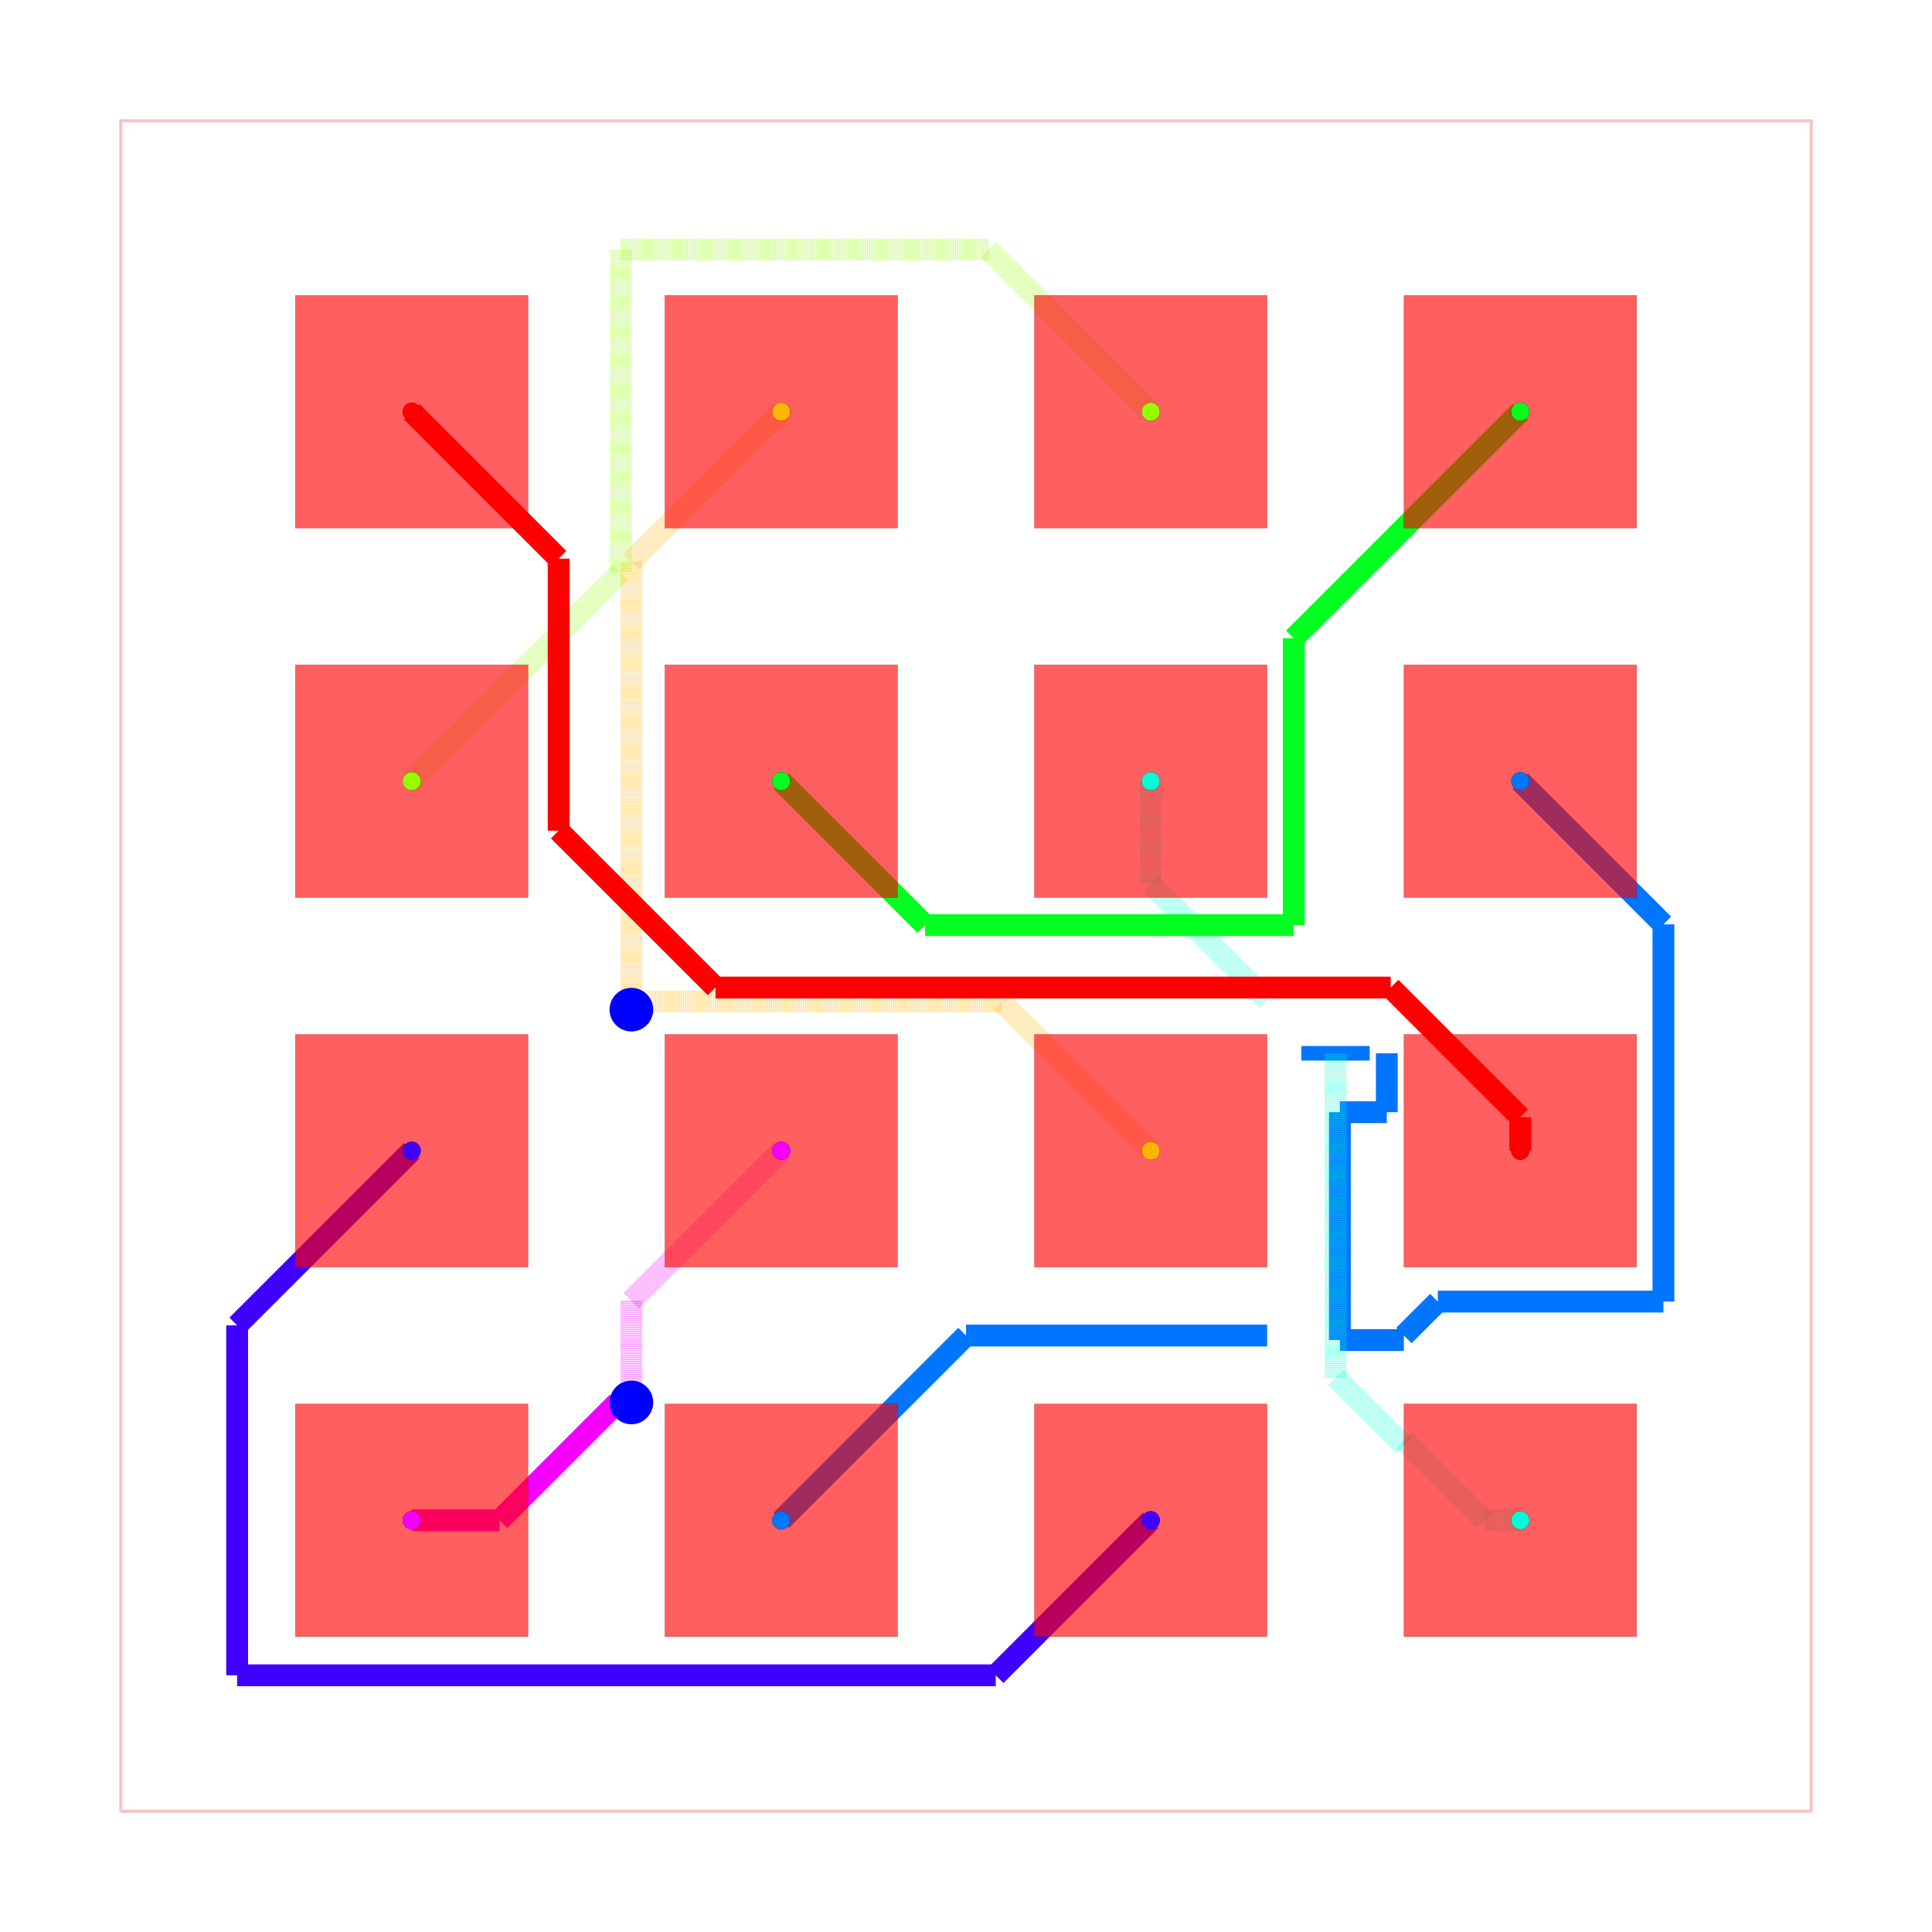
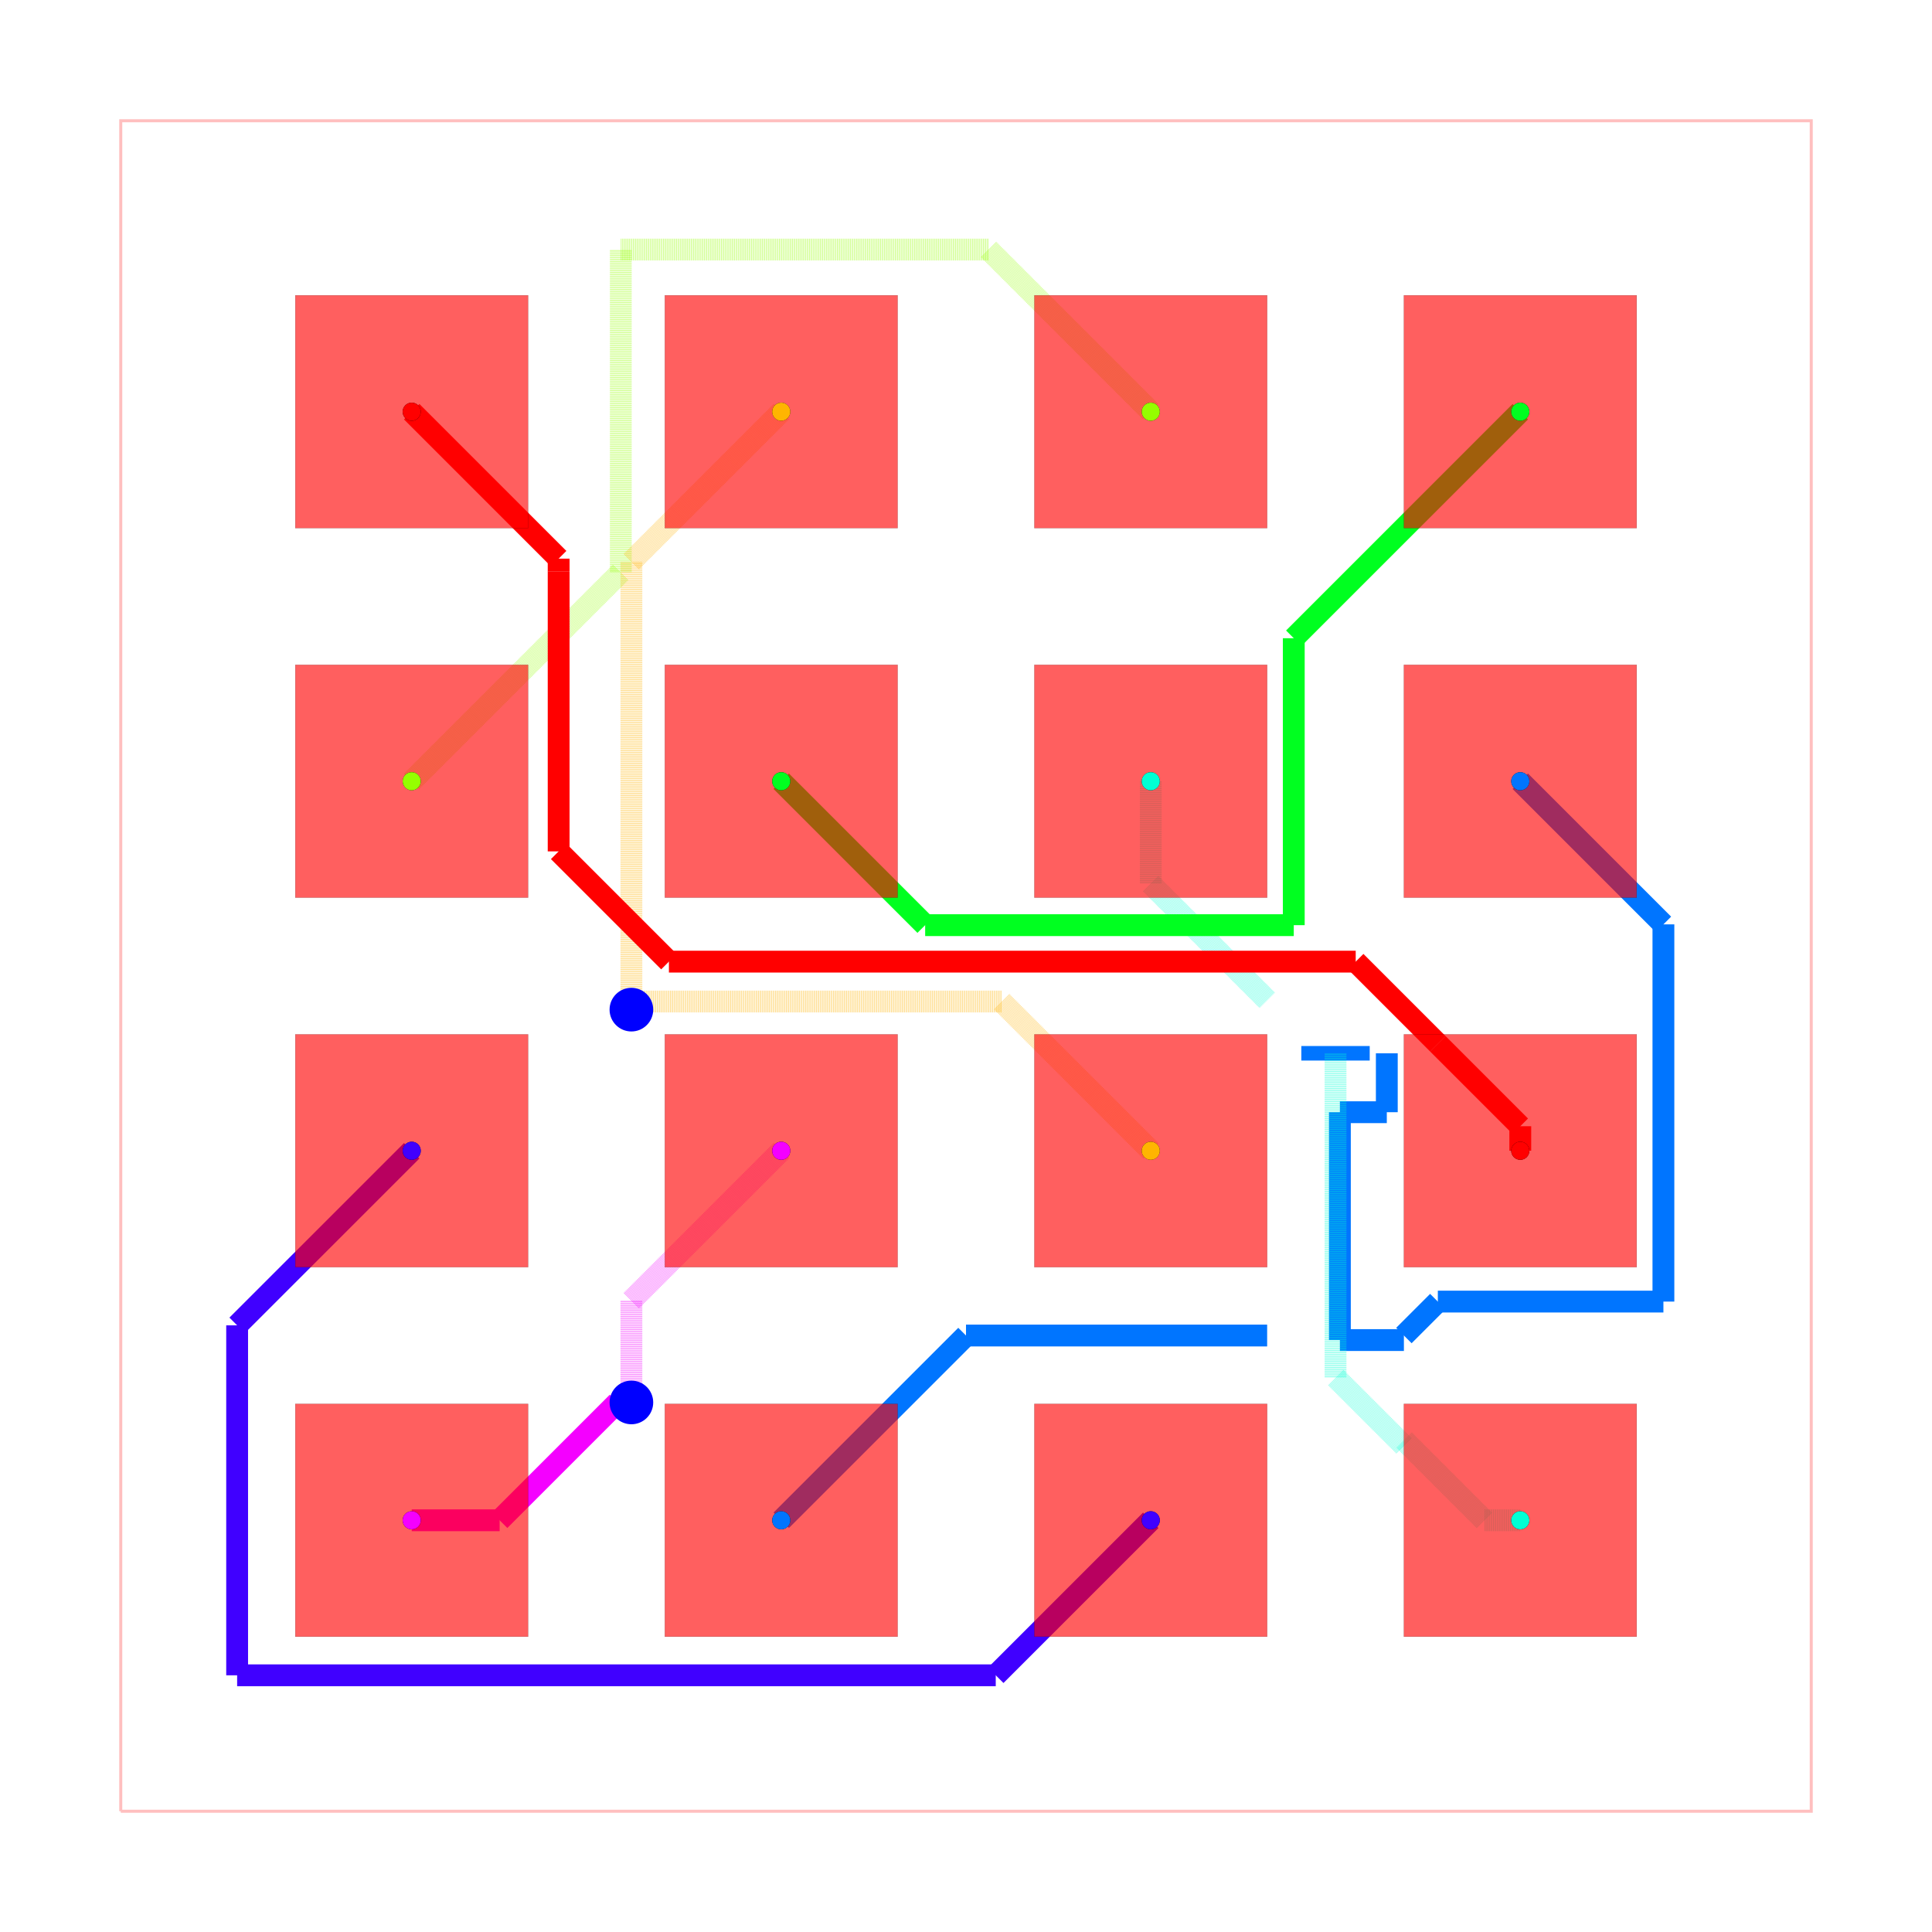
<svg xmlns="http://www.w3.org/2000/svg" width="640" height="640" viewBox="0 0 640 640">
  <rect width="100%" height="100%" fill="white" />
  <g>
    <polyline data-points="-5.8100000000000005,-5.8100000000000005 5.8100000000000005,-5.8100000000000005 5.8100000000000005,5.8100000000000005 -5.8100000000000005,5.8100000000000005 -5.8100000000000005,-5.8100000000000005" data-type="line" data-label="" points="40,600 600,600 600,40 40,40 40,600" fill="none" stroke="rgba(255,0,0,0.25)" stroke-width="1px" />
  </g>
  <g>
    <polyline data-points="-3.81,-3.81 -3.2056911830672306,-3.81" data-type="line" data-label="" points="136.386,503.614 165.509,503.614" fill="none" stroke="hsl(297.5, 100%, 50%)" stroke-width="7.229" />
  </g>
  <g>
    <polyline data-points="-3.2056911830672306,-3.81 -2.3956911830672314,-3.000000000000001" data-type="line" data-label="" points="165.509,503.614 204.545,464.578" fill="none" stroke="hsl(297.5, 100%, 50%)" stroke-width="7.229" />
  </g>
  <g>
    <polyline data-points="-2.3956911830672314,-3.000000000000001 -2.3000000000000003,-3.000000000000001" data-type="line" data-label="" points="204.545,464.578 209.157,464.578" fill="none" stroke="hsl(297.5, 100%, 50%)" stroke-width="7.229" />
  </g>
  <g>
    <polyline data-points="-2.3000000000000003,-3.000000000000001 -2.3000000000000003,-2.3000000000000003" data-type="line" data-label="" points="209.157,464.578 209.157,430.843" fill="none" stroke="rgba(242,0,255,0.5)" stroke-width="7.229" stroke-dasharray="0.2 0.2" />
  </g>
  <g>
    <polyline data-points="-2.3000000000000003,-2.3000000000000003 -1.27,-1.27" data-type="line" data-label="" points="209.157,430.843 258.795,381.205" fill="none" stroke="rgba(242,0,255,0.5)" stroke-width="7.229" stroke-dasharray="0.2 0.2" />
  </g>
  <g>
    <polyline data-points="1.27,-3.81 0.20449749721303156,-4.8755025027869685" data-type="line" data-label="" points="381.205,503.614 329.855,554.964" fill="none" stroke="hsl(255, 100%, 50%)" stroke-width="7.229" />
  </g>
  <g>
    <polyline data-points="0.20449749721303156,-4.8755025027869685 -5.01,-4.8755025027869685" data-type="line" data-label="" points="329.855,554.964 78.554,554.964" fill="none" stroke="hsl(255, 100%, 50%)" stroke-width="7.229" />
  </g>
  <g>
    <polyline data-points="-5.01,-4.8755025027869685 -5.01,-2.4699999999999998" data-type="line" data-label="" points="78.554,554.964 78.554,439.036" fill="none" stroke="hsl(255, 100%, 50%)" stroke-width="7.229" />
  </g>
  <g>
    <polyline data-points="-5.01,-2.4699999999999998 -3.81,-1.27" data-type="line" data-label="" points="78.554,439.036 136.386,381.205" fill="none" stroke="hsl(255, 100%, 50%)" stroke-width="7.229" />
  </g>
  <g>
    <polyline data-points="2.775,-0.6 2.305,-0.6" data-type="line" data-label="" points="453.735,348.916 431.084,348.916" fill="none" stroke="hsl(212.5, 100%, 50%)" stroke-width="4.819" />
  </g>
  <g>
    <polyline data-points="2.305,-0.6 2.305,-0.6" data-type="line" data-label="" points="431.084,348.916 431.084,348.916" fill="none" stroke="hsl(212.5, 100%, 50%)" stroke-width="4.819" />
  </g>
  <g>
    <polyline data-points="3.0100000000000002,-2.57125 2.57,-2.57125" data-type="line" data-label="" points="465.06,443.916 443.855,443.916" fill="none" stroke="hsl(212.5, 100%, 50%)" stroke-width="7.229" />
  </g>
  <g>
    <polyline data-points="2.57,-2.57125 2.57,-1.005" data-type="line" data-label="" points="443.855,443.916 443.855,368.434" fill="none" stroke="hsl(212.5, 100%, 50%)" stroke-width="7.229" />
  </g>
  <g>
    <polyline data-points="2.57,-1.005 2.8925,-1.005" data-type="line" data-label="" points="443.855,368.434 459.398,368.434" fill="none" stroke="hsl(212.5, 100%, 50%)" stroke-width="7.229" />
  </g>
  <g>
    <polyline data-points="2.8925,-1.005 2.8925,-0.6000000000000002" data-type="line" data-label="" points="459.398,368.434 459.398,348.916" fill="none" stroke="hsl(212.5, 100%, 50%)" stroke-width="7.229" />
  </g>
  <g>
    <polyline data-points="3.81,1.27 4.793808095952022,0.28619190404797834" data-type="line" data-label="" points="503.614,258.795 551.027,306.208" fill="none" stroke="hsl(212.5, 100%, 50%)" stroke-width="7.229" />
  </g>
  <g>
    <polyline data-points="4.793808095952022,0.28619190404797834 4.793808095952022,-2.3067417719318812" data-type="line" data-label="" points="551.027,306.208 551.027,431.168" fill="none" stroke="hsl(212.5, 100%, 50%)" stroke-width="7.229" />
  </g>
  <g>
    <polyline data-points="4.793808095952022,-2.3067417719318812 3.2432582280681186,-2.3067417719318812" data-type="line" data-label="" points="551.027,431.168 476.302,431.168" fill="none" stroke="hsl(212.5, 100%, 50%)" stroke-width="7.229" />
  </g>
  <g>
    <polyline data-points="3.2432582280681186,-2.3067417719318812 3.01,-2.54" data-type="line" data-label="" points="476.302,431.168 465.06,442.41" fill="none" stroke="hsl(212.5, 100%, 50%)" stroke-width="7.229" />
  </g>
  <g>
    <polyline data-points="-1.27,-3.81 0,-2.54" data-type="line" data-label="" points="258.795,503.614 320,442.41" fill="none" stroke="hsl(212.5, 100%, 50%)" stroke-width="7.229" />
  </g>
  <g>
    <polyline data-points="0,-2.54 2.07,-2.54" data-type="line" data-label="" points="320,442.41 419.759,442.41" fill="none" stroke="hsl(212.5, 100%, 50%)" stroke-width="7.229" />
  </g>
  <g>
    <polyline data-points="3.0100000000000002,-3.2975000000000003 2.5400000000000005,-2.8275000000000006" data-type="line" data-label="" points="465.06,478.916 442.41,456.265" fill="none" stroke="rgba(0,255,213,0.5)" stroke-width="7.229" stroke-dasharray="0.2 0.2" />
  </g>
  <g>
    <polyline data-points="2.5400000000000005,-2.8275000000000006 2.5400000000000005,-0.6000000000000002" data-type="line" data-label="" points="442.41,456.265 442.41,348.916" fill="none" stroke="rgba(0,255,213,0.5)" stroke-width="7.229" stroke-dasharray="0.2 0.2" />
  </g>
  <g>
    <polyline data-points="1.27,1.27 1.27,0.5650000000000002" data-type="line" data-label="" points="381.205,258.795 381.205,292.771" fill="none" stroke="rgba(0,255,213,0.5)" stroke-width="7.229" stroke-dasharray="0.2 0.2" />
  </g>
  <g>
    <polyline data-points="1.27,0.5650000000000002 2.0700000000000003,-0.23500000000000007" data-type="line" data-label="" points="381.205,292.771 419.759,331.325" fill="none" stroke="rgba(0,255,213,0.5)" stroke-width="7.229" stroke-dasharray="0.2 0.2" />
  </g>
  <g>
    <polyline data-points="3.81,-3.81 3.5624999999999996,-3.81" data-type="line" data-label="" points="503.614,503.614 491.687,503.614" fill="none" stroke="rgba(0,255,213,0.5)" stroke-width="7.229" stroke-dasharray="0.2 0.2" />
  </g>
  <g>
    <polyline data-points="3.5624999999999996,-3.81 3.01,-3.2575000000000003" data-type="line" data-label="" points="491.687,503.614 465.06,476.988" fill="none" stroke="rgba(0,255,213,0.5)" stroke-width="7.229" stroke-dasharray="0.2 0.2" />
  </g>
  <g>
    <polyline data-points="-1.27,1.27 -0.28069610614766827,0.28069610614766827" data-type="line" data-label="" points="258.795,258.795 306.472,306.472" fill="none" stroke="hsl(127.5, 100%, 50%)" stroke-width="7.229" />
  </g>
  <g>
    <polyline data-points="-0.28069610614766827,0.28069610614766827 2.253026517273913,0.28069610614766827" data-type="line" data-label="" points="306.472,306.472 428.58,306.472" fill="none" stroke="hsl(127.5, 100%, 50%)" stroke-width="7.229" />
  </g>
  <g>
    <polyline data-points="2.253026517273913,0.28069610614766827 2.253026517273913,2.253026517273913" data-type="line" data-label="" points="428.58,306.472 428.58,211.42" fill="none" stroke="hsl(127.5, 100%, 50%)" stroke-width="7.229" />
  </g>
  <g>
    <polyline data-points="2.253026517273913,2.253026517273913 3.81,3.81" data-type="line" data-label="" points="428.58,211.42 503.614,136.386" fill="none" stroke="hsl(127.5, 100%, 50%)" stroke-width="7.229" />
  </g>
  <g>
    <polyline data-points="-3.81,1.27 -2.3728056121497207,2.7071943878502793" data-type="line" data-label="" points="136.386,258.795 205.648,189.533" fill="none" stroke="rgba(149,255,0,0.5)" stroke-width="7.229" stroke-dasharray="0.2 0.2" />
  </g>
  <g>
    <polyline data-points="-2.3728056121497207,2.7071943878502793 -2.3728056121497207,4.924594709888527" data-type="line" data-label="" points="205.648,189.533 205.648,82.67" fill="none" stroke="rgba(149,255,0,0.5)" stroke-width="7.229" stroke-dasharray="0.2 0.2" />
  </g>
  <g>
    <polyline data-points="-2.3728056121497207,4.924594709888527 0.15540529011147264,4.924594709888527" data-type="line" data-label="" points="205.648,82.67 327.489,82.67" fill="none" stroke="rgba(149,255,0,0.5)" stroke-width="7.229" stroke-dasharray="0.2 0.2" />
  </g>
  <g>
    <polyline data-points="0.15540529011147264,4.924594709888527 1.27,3.81" data-type="line" data-label="" points="327.489,82.67 381.205,136.386" fill="none" stroke="rgba(149,255,0,0.5)" stroke-width="7.229" stroke-dasharray="0.2 0.2" />
  </g>
  <g>
    <polyline data-points="1.27,-1.27 0.2441409063733444,-0.2441409063733444" data-type="line" data-label="" points="381.205,381.205 331.766,331.766" fill="none" stroke="rgba(255,179,0,0.5)" stroke-width="7.229" stroke-dasharray="0.2 0.2" />
  </g>
  <g>
    <polyline data-points="0.2441409063733444,-0.2441409063733444 -2.2441409063733446,-0.24414090637334435" data-type="line" data-label="" points="331.766,331.766 211.849,331.766" fill="none" stroke="rgba(255,179,0,0.5)" stroke-width="7.229" stroke-dasharray="0.2 0.2" />
  </g>
  <g>
    <polyline data-points="-2.2441409063733446,-0.24414090637334435 -2.3000000000000003,-0.3000000000000001" data-type="line" data-label="" points="211.849,331.766 209.157,334.458" fill="none" stroke="rgba(255,179,0,0.5)" stroke-width="7.229" stroke-dasharray="0.2 0.2" />
  </g>
  <g>
    <polyline data-points="-2.3000000000000003,-0.3000000000000001 -2.3000000000000003,2.78" data-type="line" data-label="" points="209.157,334.458 209.157,186.024" fill="none" stroke="rgba(255,179,0,0.5)" stroke-width="7.229" stroke-dasharray="0.2 0.2" />
  </g>
  <g>
    <polyline data-points="-2.3000000000000003,2.78 -1.27,3.81" data-type="line" data-label="" points="209.157,186.024 258.795,136.386" fill="none" stroke="rgba(255,179,0,0.5)" stroke-width="7.229" stroke-dasharray="0.2 0.2" />
  </g>
  <g>
-     <polyline data-points="3.81,-1.27 3.81,-1.0389937999406356" data-type="line" data-label="" points="503.614,381.205 503.614,370.072" fill="none" stroke="hsl(0, 100%, 50%)" stroke-width="7.229" />
-   </g>
-   <g>
-     <polyline data-points="3.81,-1.0389937999406356 2.9190866896492507,-0.14808048958988623" data-type="line" data-label="" points="503.614,370.072 460.679,327.136" fill="none" stroke="hsl(0, 100%, 50%)" stroke-width="7.229" />
-   </g>
-   <g>
-     <polyline data-points="2.9190866896492507,-0.14808048958988623 -1.7217602646310743,-0.14808048958988623" data-type="line" data-label="" points="460.679,327.136 237.024,327.136" fill="none" stroke="hsl(0, 100%, 50%)" stroke-width="7.229" />
-   </g>
-   <g>
-     <polyline data-points="-1.7217602646310743,-0.14808048958988623 -2.8,0.9301592457790393" data-type="line" data-label="" points="237.024,327.136 185.06,275.173" fill="none" stroke="hsl(0, 100%, 50%)" stroke-width="7.229" />
-   </g>
-   <g>
-     <polyline data-points="-2.8,0.9301592457790393 -2.8,2.8" data-type="line" data-label="" points="185.06,275.173 185.06,185.06" fill="none" stroke="hsl(0, 100%, 50%)" stroke-width="7.229" />
+     <polyline data-points="3.81,-1.27 3.81,-1.1013176907401718" data-type="line" data-label="" points="503.614,381.205 503.614,373.076" fill="none" stroke="hsl(0, 100%, 50%)" stroke-width="7.229" />
+   </g>
+   <g>
+     <polyline data-points="3.81,-1.1013176907401718 3.243682309259828,-0.5349999999999999" data-type="line" data-label="" points="503.614,373.076 476.322,345.783" fill="none" stroke="hsl(0, 100%, 50%)" stroke-width="7.229" />
+   </g>
+   <g>
+     <polyline data-points="3.243682309259828,-0.5349999999999999 2.678736200516479,0.02994610874334913" data-type="line" data-label="" points="476.322,345.783 449.096,318.557" fill="none" stroke="hsl(0, 100%, 50%)" stroke-width="7.229" />
+   </g>
+   <g>
+     <polyline data-points="2.678736200516479,0.02994610874334913 -2.042087502817951,0.02994610874334913" data-type="line" data-label="" points="449.096,318.557 221.586,318.557" fill="none" stroke="hsl(0, 100%, 50%)" stroke-width="7.229" />
+   </g>
+   <g>
+     <polyline data-points="-2.042087502817951,0.02994610874334913 -2.8,0.7878586059253981" data-type="line" data-label="" points="221.586,318.557 185.06,282.031" fill="none" stroke="hsl(0, 100%, 50%)" stroke-width="7.229" />
+   </g>
+   <g>
+     <polyline data-points="-2.8,0.7878586059253981 -2.8,2.713216895014161" data-type="line" data-label="" points="185.06,282.031 185.06,189.243" fill="none" stroke="hsl(0, 100%, 50%)" stroke-width="7.229" />
+   </g>
+   <g>
+     <polyline data-points="-2.8,2.713216895014161 -2.8,2.8" data-type="line" data-label="" points="185.06,189.243 185.06,185.06" fill="none" stroke="hsl(0, 100%, 50%)" stroke-width="7.229" />
  </g>
  <g>
    <polyline data-points="-2.8,2.8 -3.81,3.81" data-type="line" data-label="" points="185.06,185.06 136.386,136.386" fill="none" stroke="hsl(0, 100%, 50%)" stroke-width="7.229" />
  </g>
  <g>
    <rect data-type="rect" data-label="top, inner1, inner2, bottom" data-x="-3.81" data-y="3.81" x="97.831" y="97.831" width="77.108" height="77.108" fill="rgba(255,0,0,0.25)" stroke="black" stroke-width="0.021" />
  </g>
  <g>
    <rect data-type="rect" data-label="top, inner1, inner2, bottom" data-x="-1.27" data-y="3.81" x="220.241" y="97.831" width="77.108" height="77.108" fill="rgba(255,0,0,0.25)" stroke="black" stroke-width="0.021" />
  </g>
  <g>
    <rect data-type="rect" data-label="top, inner1, inner2, bottom" data-x="1.27" data-y="3.81" x="342.651" y="97.831" width="77.108" height="77.108" fill="rgba(255,0,0,0.25)" stroke="black" stroke-width="0.021" />
  </g>
  <g>
    <rect data-type="rect" data-label="top, inner1, inner2, bottom" data-x="3.81" data-y="3.81" x="465.06" y="97.831" width="77.108" height="77.108" fill="rgba(255,0,0,0.25)" stroke="black" stroke-width="0.021" />
  </g>
  <g>
    <rect data-type="rect" data-label="top, inner1, inner2, bottom" data-x="-3.81" data-y="1.27" x="97.831" y="220.241" width="77.108" height="77.108" fill="rgba(255,0,0,0.25)" stroke="black" stroke-width="0.021" />
  </g>
  <g>
    <rect data-type="rect" data-label="top, inner1, inner2, bottom" data-x="-1.27" data-y="1.27" x="220.241" y="220.241" width="77.108" height="77.108" fill="rgba(255,0,0,0.25)" stroke="black" stroke-width="0.021" />
  </g>
  <g>
    <rect data-type="rect" data-label="top, inner1, inner2, bottom" data-x="1.27" data-y="1.27" x="342.651" y="220.241" width="77.108" height="77.108" fill="rgba(255,0,0,0.25)" stroke="black" stroke-width="0.021" />
  </g>
  <g>
    <rect data-type="rect" data-label="top, inner1, inner2, bottom" data-x="3.81" data-y="1.27" x="465.06" y="220.241" width="77.108" height="77.108" fill="rgba(255,0,0,0.25)" stroke="black" stroke-width="0.021" />
  </g>
  <g>
    <rect data-type="rect" data-label="top, inner1, inner2, bottom" data-x="-3.81" data-y="-1.27" x="97.831" y="342.651" width="77.108" height="77.108" fill="rgba(255,0,0,0.25)" stroke="black" stroke-width="0.021" />
  </g>
  <g>
    <rect data-type="rect" data-label="top, inner1, inner2, bottom" data-x="-1.27" data-y="-1.27" x="220.241" y="342.651" width="77.108" height="77.108" fill="rgba(255,0,0,0.25)" stroke="black" stroke-width="0.021" />
  </g>
  <g>
    <rect data-type="rect" data-label="top, inner1, inner2, bottom" data-x="1.27" data-y="-1.27" x="342.651" y="342.651" width="77.108" height="77.108" fill="rgba(255,0,0,0.25)" stroke="black" stroke-width="0.021" />
  </g>
  <g>
    <rect data-type="rect" data-label="top, inner1, inner2, bottom" data-x="3.81" data-y="-1.27" x="465.06" y="342.651" width="77.108" height="77.108" fill="rgba(255,0,0,0.25)" stroke="black" stroke-width="0.021" />
  </g>
  <g>
    <rect data-type="rect" data-label="top, inner1, inner2, bottom" data-x="-3.81" data-y="-3.81" x="97.831" y="465.06" width="77.108" height="77.108" fill="rgba(255,0,0,0.25)" stroke="black" stroke-width="0.021" />
  </g>
  <g>
    <rect data-type="rect" data-label="top, inner1, inner2, bottom" data-x="-1.27" data-y="-3.81" x="220.241" y="465.06" width="77.108" height="77.108" fill="rgba(255,0,0,0.25)" stroke="black" stroke-width="0.021" />
  </g>
  <g>
    <rect data-type="rect" data-label="top, inner1, inner2, bottom" data-x="1.27" data-y="-3.81" x="342.651" y="465.06" width="77.108" height="77.108" fill="rgba(255,0,0,0.25)" stroke="black" stroke-width="0.021" />
  </g>
  <g>
    <rect data-type="rect" data-label="top, inner1, inner2, bottom" data-x="3.81" data-y="-3.81" x="465.06" y="465.06" width="77.108" height="77.108" fill="rgba(255,0,0,0.25)" stroke="black" stroke-width="0.021" />
  </g>
  <g>
    <rect data-type="rect" data-label="" data-x="-3.81" data-y="3.81" x="97.831" y="97.831" width="77.108" height="77.108" fill="rgba(255,0,0,0.5)" stroke="black" stroke-width="0.021" />
  </g>
  <g>
    <rect data-type="rect" data-label="" data-x="-1.27" data-y="3.81" x="220.241" y="97.831" width="77.108" height="77.108" fill="rgba(255,0,0,0.5)" stroke="black" stroke-width="0.021" />
  </g>
  <g>
    <rect data-type="rect" data-label="" data-x="1.27" data-y="3.81" x="342.651" y="97.831" width="77.108" height="77.108" fill="rgba(255,0,0,0.5)" stroke="black" stroke-width="0.021" />
  </g>
  <g>
    <rect data-type="rect" data-label="" data-x="3.81" data-y="3.81" x="465.06" y="97.831" width="77.108" height="77.108" fill="rgba(255,0,0,0.5)" stroke="black" stroke-width="0.021" />
  </g>
  <g>
    <rect data-type="rect" data-label="" data-x="-3.81" data-y="1.27" x="97.831" y="220.241" width="77.108" height="77.108" fill="rgba(255,0,0,0.5)" stroke="black" stroke-width="0.021" />
  </g>
  <g>
    <rect data-type="rect" data-label="" data-x="-1.27" data-y="1.27" x="220.241" y="220.241" width="77.108" height="77.108" fill="rgba(255,0,0,0.5)" stroke="black" stroke-width="0.021" />
  </g>
  <g>
    <rect data-type="rect" data-label="" data-x="1.27" data-y="1.27" x="342.651" y="220.241" width="77.108" height="77.108" fill="rgba(255,0,0,0.5)" stroke="black" stroke-width="0.021" />
  </g>
  <g>
    <rect data-type="rect" data-label="" data-x="3.81" data-y="1.27" x="465.06" y="220.241" width="77.108" height="77.108" fill="rgba(255,0,0,0.5)" stroke="black" stroke-width="0.021" />
  </g>
  <g>
    <rect data-type="rect" data-label="" data-x="-3.81" data-y="-1.27" x="97.831" y="342.651" width="77.108" height="77.108" fill="rgba(255,0,0,0.5)" stroke="black" stroke-width="0.021" />
  </g>
  <g>
    <rect data-type="rect" data-label="" data-x="-1.27" data-y="-1.27" x="220.241" y="342.651" width="77.108" height="77.108" fill="rgba(255,0,0,0.5)" stroke="black" stroke-width="0.021" />
  </g>
  <g>
    <rect data-type="rect" data-label="" data-x="1.27" data-y="-1.27" x="342.651" y="342.651" width="77.108" height="77.108" fill="rgba(255,0,0,0.5)" stroke="black" stroke-width="0.021" />
  </g>
  <g>
    <rect data-type="rect" data-label="" data-x="3.81" data-y="-1.27" x="465.06" y="342.651" width="77.108" height="77.108" fill="rgba(255,0,0,0.5)" stroke="black" stroke-width="0.021" />
  </g>
  <g>
    <rect data-type="rect" data-label="" data-x="-3.81" data-y="-3.81" x="97.831" y="465.06" width="77.108" height="77.108" fill="rgba(255,0,0,0.5)" stroke="black" stroke-width="0.021" />
  </g>
  <g>
    <rect data-type="rect" data-label="" data-x="-1.27" data-y="-3.81" x="220.241" y="465.06" width="77.108" height="77.108" fill="rgba(255,0,0,0.5)" stroke="black" stroke-width="0.021" />
  </g>
  <g>
    <rect data-type="rect" data-label="" data-x="1.27" data-y="-3.81" x="342.651" y="465.06" width="77.108" height="77.108" fill="rgba(255,0,0,0.5)" stroke="black" stroke-width="0.021" />
  </g>
  <g>
    <rect data-type="rect" data-label="" data-x="3.81" data-y="-3.81" x="465.06" y="465.06" width="77.108" height="77.108" fill="rgba(255,0,0,0.5)" stroke="black" stroke-width="0.021" />
  </g>
  <circle data-type="circle" data-label="" data-x="-2.3000000000000003" data-y="-3.000000000000001" cx="209.157" cy="464.578" r="7.229" fill="blue" stroke="none" stroke-width="0.021" />
  <circle data-type="circle" data-label="" data-x="-2.3000000000000003" data-y="-0.3000000000000001" cx="209.157" cy="334.458" r="7.229" fill="blue" stroke="none" stroke-width="0.021" />
  <g>
    <circle data-type="point" data-label="source_net_0 pcb_port_0" data-x="-3.81" data-y="3.81" cx="136.386" cy="136.386" r="3" fill="black" />
  </g>
  <g>
    <circle data-type="point" data-label="source_net_0 pcb_port_11" data-x="3.81" data-y="-1.27" cx="503.614" cy="381.205" r="3" fill="black" />
  </g>
  <g>
    <circle data-type="point" data-label="source_net_1 pcb_port_1" data-x="-1.27" data-y="3.81" cx="258.795" cy="136.386" r="3" fill="black" />
  </g>
  <g>
    <circle data-type="point" data-label="source_net_1 pcb_port_10" data-x="1.27" data-y="-1.27" cx="381.205" cy="381.205" r="3" fill="black" />
  </g>
  <g>
    <circle data-type="point" data-label="source_net_2 pcb_port_2" data-x="1.27" data-y="3.81" cx="381.205" cy="136.386" r="3" fill="black" />
  </g>
  <g>
    <circle data-type="point" data-label="source_net_2 pcb_port_4" data-x="-3.81" data-y="1.27" cx="136.386" cy="258.795" r="3" fill="black" />
  </g>
  <g>
    <circle data-type="point" data-label="source_net_3 pcb_port_3" data-x="3.81" data-y="3.81" cx="503.614" cy="136.386" r="3" fill="black" />
  </g>
  <g>
    <circle data-type="point" data-label="source_net_3 pcb_port_5" data-x="-1.27" data-y="1.27" cx="258.795" cy="258.795" r="3" fill="black" />
  </g>
  <g>
    <circle data-type="point" data-label="source_net_4 pcb_port_6" data-x="1.27" data-y="1.27" cx="381.205" cy="258.795" r="3" fill="black" />
  </g>
  <g>
    <circle data-type="point" data-label="source_net_4 pcb_port_15" data-x="3.81" data-y="-3.81" cx="503.614" cy="503.614" r="3" fill="black" />
  </g>
  <g>
    <circle data-type="point" data-label="source_net_5 pcb_port_7" data-x="3.81" data-y="1.27" cx="503.614" cy="258.795" r="3" fill="black" />
  </g>
  <g>
    <circle data-type="point" data-label="source_net_5 pcb_port_13" data-x="-1.27" data-y="-3.81" cx="258.795" cy="503.614" r="3" fill="black" />
  </g>
  <g>
    <circle data-type="point" data-label="source_net_6 pcb_port_8" data-x="-3.81" data-y="-1.27" cx="136.386" cy="381.205" r="3" fill="black" />
  </g>
  <g>
    <circle data-type="point" data-label="source_net_6 pcb_port_14" data-x="1.27" data-y="-3.81" cx="381.205" cy="503.614" r="3" fill="black" />
  </g>
  <g>
    <circle data-type="point" data-label="source_net_7 pcb_port_9" data-x="-1.27" data-y="-1.27" cx="258.795" cy="381.205" r="3" fill="black" />
  </g>
  <g>
    <circle data-type="point" data-label="source_net_7 pcb_port_12" data-x="-3.81" data-y="-3.81" cx="136.386" cy="503.614" r="3" fill="black" />
  </g>
  <g>
    <circle data-type="point" data-label="source_net_0 source_net_0 top,inner1,inner2,bottom" data-x="-3.81" data-y="3.81" cx="136.386" cy="136.386" r="3" fill="hsl(0, 100%, 50%)" />
  </g>
  <g>
    <circle data-type="point" data-label="source_net_0 source_net_0 top,inner1,inner2,bottom" data-x="3.81" data-y="-1.27" cx="503.614" cy="381.205" r="3" fill="hsl(0, 100%, 50%)" />
  </g>
  <g>
    <circle data-type="point" data-label="source_net_1 source_net_1 top,inner1,inner2,bottom" data-x="-1.27" data-y="3.81" cx="258.795" cy="136.386" r="3" fill="hsl(42.5, 100%, 50%)" />
  </g>
  <g>
    <circle data-type="point" data-label="source_net_1 source_net_1 top,inner1,inner2,bottom" data-x="1.27" data-y="-1.27" cx="381.205" cy="381.205" r="3" fill="hsl(42.5, 100%, 50%)" />
  </g>
  <g>
    <circle data-type="point" data-label="source_net_2 source_net_2 top,inner1,inner2,bottom" data-x="1.27" data-y="3.81" cx="381.205" cy="136.386" r="3" fill="hsl(85, 100%, 50%)" />
  </g>
  <g>
    <circle data-type="point" data-label="source_net_2 source_net_2 top,inner1,inner2,bottom" data-x="-3.81" data-y="1.27" cx="136.386" cy="258.795" r="3" fill="hsl(85, 100%, 50%)" />
  </g>
  <g>
    <circle data-type="point" data-label="source_net_3 source_net_3 top,inner1,inner2,bottom" data-x="3.81" data-y="3.81" cx="503.614" cy="136.386" r="3" fill="hsl(127.5, 100%, 50%)" />
  </g>
  <g>
    <circle data-type="point" data-label="source_net_3 source_net_3 top,inner1,inner2,bottom" data-x="-1.27" data-y="1.27" cx="258.795" cy="258.795" r="3" fill="hsl(127.5, 100%, 50%)" />
  </g>
  <g>
    <circle data-type="point" data-label="source_net_4 source_net_4 top,inner1,inner2,bottom" data-x="1.27" data-y="1.27" cx="381.205" cy="258.795" r="3" fill="hsl(170, 100%, 50%)" />
  </g>
  <g>
    <circle data-type="point" data-label="source_net_4 source_net_4 top,inner1,inner2,bottom" data-x="3.81" data-y="-3.81" cx="503.614" cy="503.614" r="3" fill="hsl(170, 100%, 50%)" />
  </g>
  <g>
    <circle data-type="point" data-label="source_net_5 source_net_5 top,inner1,inner2,bottom" data-x="3.81" data-y="1.27" cx="503.614" cy="258.795" r="3" fill="hsl(212.5, 100%, 50%)" />
  </g>
  <g>
    <circle data-type="point" data-label="source_net_5 source_net_5 top,inner1,inner2,bottom" data-x="-1.27" data-y="-3.81" cx="258.795" cy="503.614" r="3" fill="hsl(212.5, 100%, 50%)" />
  </g>
  <g>
    <circle data-type="point" data-label="source_net_6 source_net_6 top,inner1,inner2,bottom" data-x="-3.81" data-y="-1.27" cx="136.386" cy="381.205" r="3" fill="hsl(255, 100%, 50%)" />
  </g>
  <g>
    <circle data-type="point" data-label="source_net_6 source_net_6 top,inner1,inner2,bottom" data-x="1.27" data-y="-3.81" cx="381.205" cy="503.614" r="3" fill="hsl(255, 100%, 50%)" />
  </g>
  <g>
    <circle data-type="point" data-label="source_net_7 source_net_7 top,inner1,inner2,bottom" data-x="-1.27" data-y="-1.27" cx="258.795" cy="381.205" r="3" fill="hsl(297.5, 100%, 50%)" />
  </g>
  <g>
    <circle data-type="point" data-label="source_net_7 source_net_7 top,inner1,inner2,bottom" data-x="-3.81" data-y="-3.81" cx="136.386" cy="503.614" r="3" fill="hsl(297.5, 100%, 50%)" />
  </g>
  <g id="crosshair" style="display: none">
    <line id="crosshair-h" y1="0" y2="640" stroke="#666" stroke-width="0.5" />
    <line id="crosshair-v" x1="0" x2="640" stroke="#666" stroke-width="0.5" />
    <text id="coordinates" font-family="monospace" font-size="12" fill="#666" />
  </g>
</svg>
